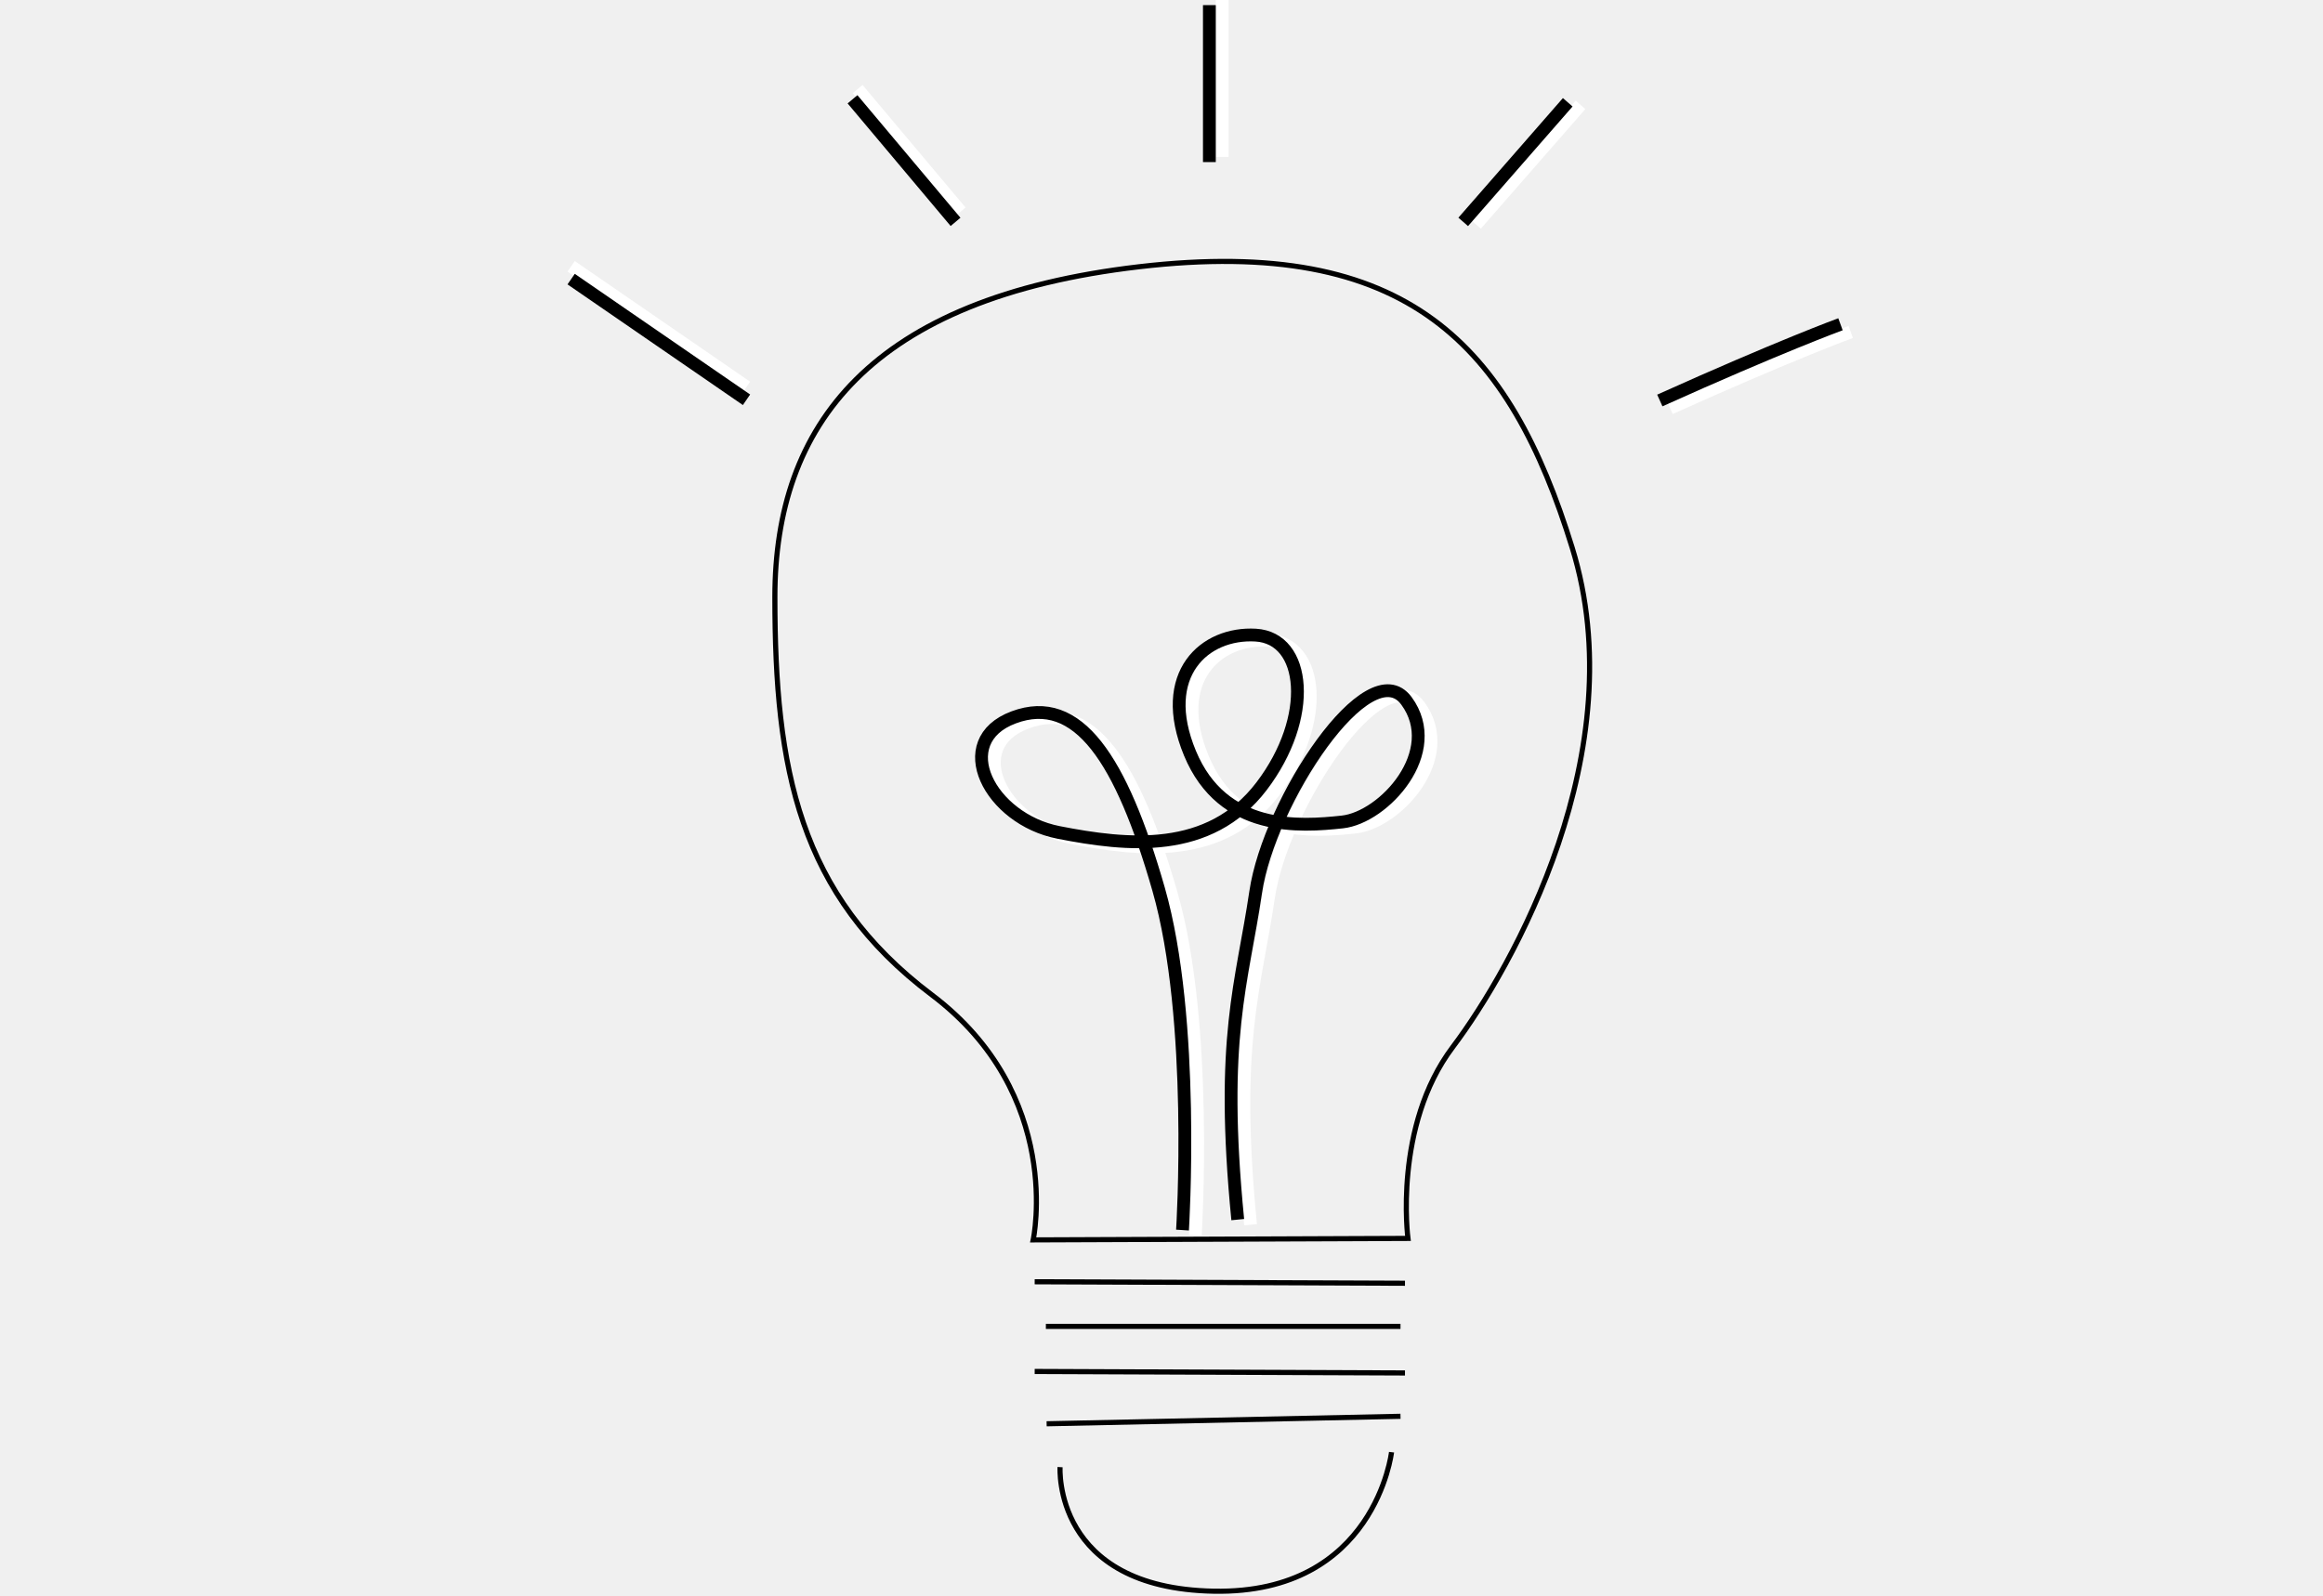
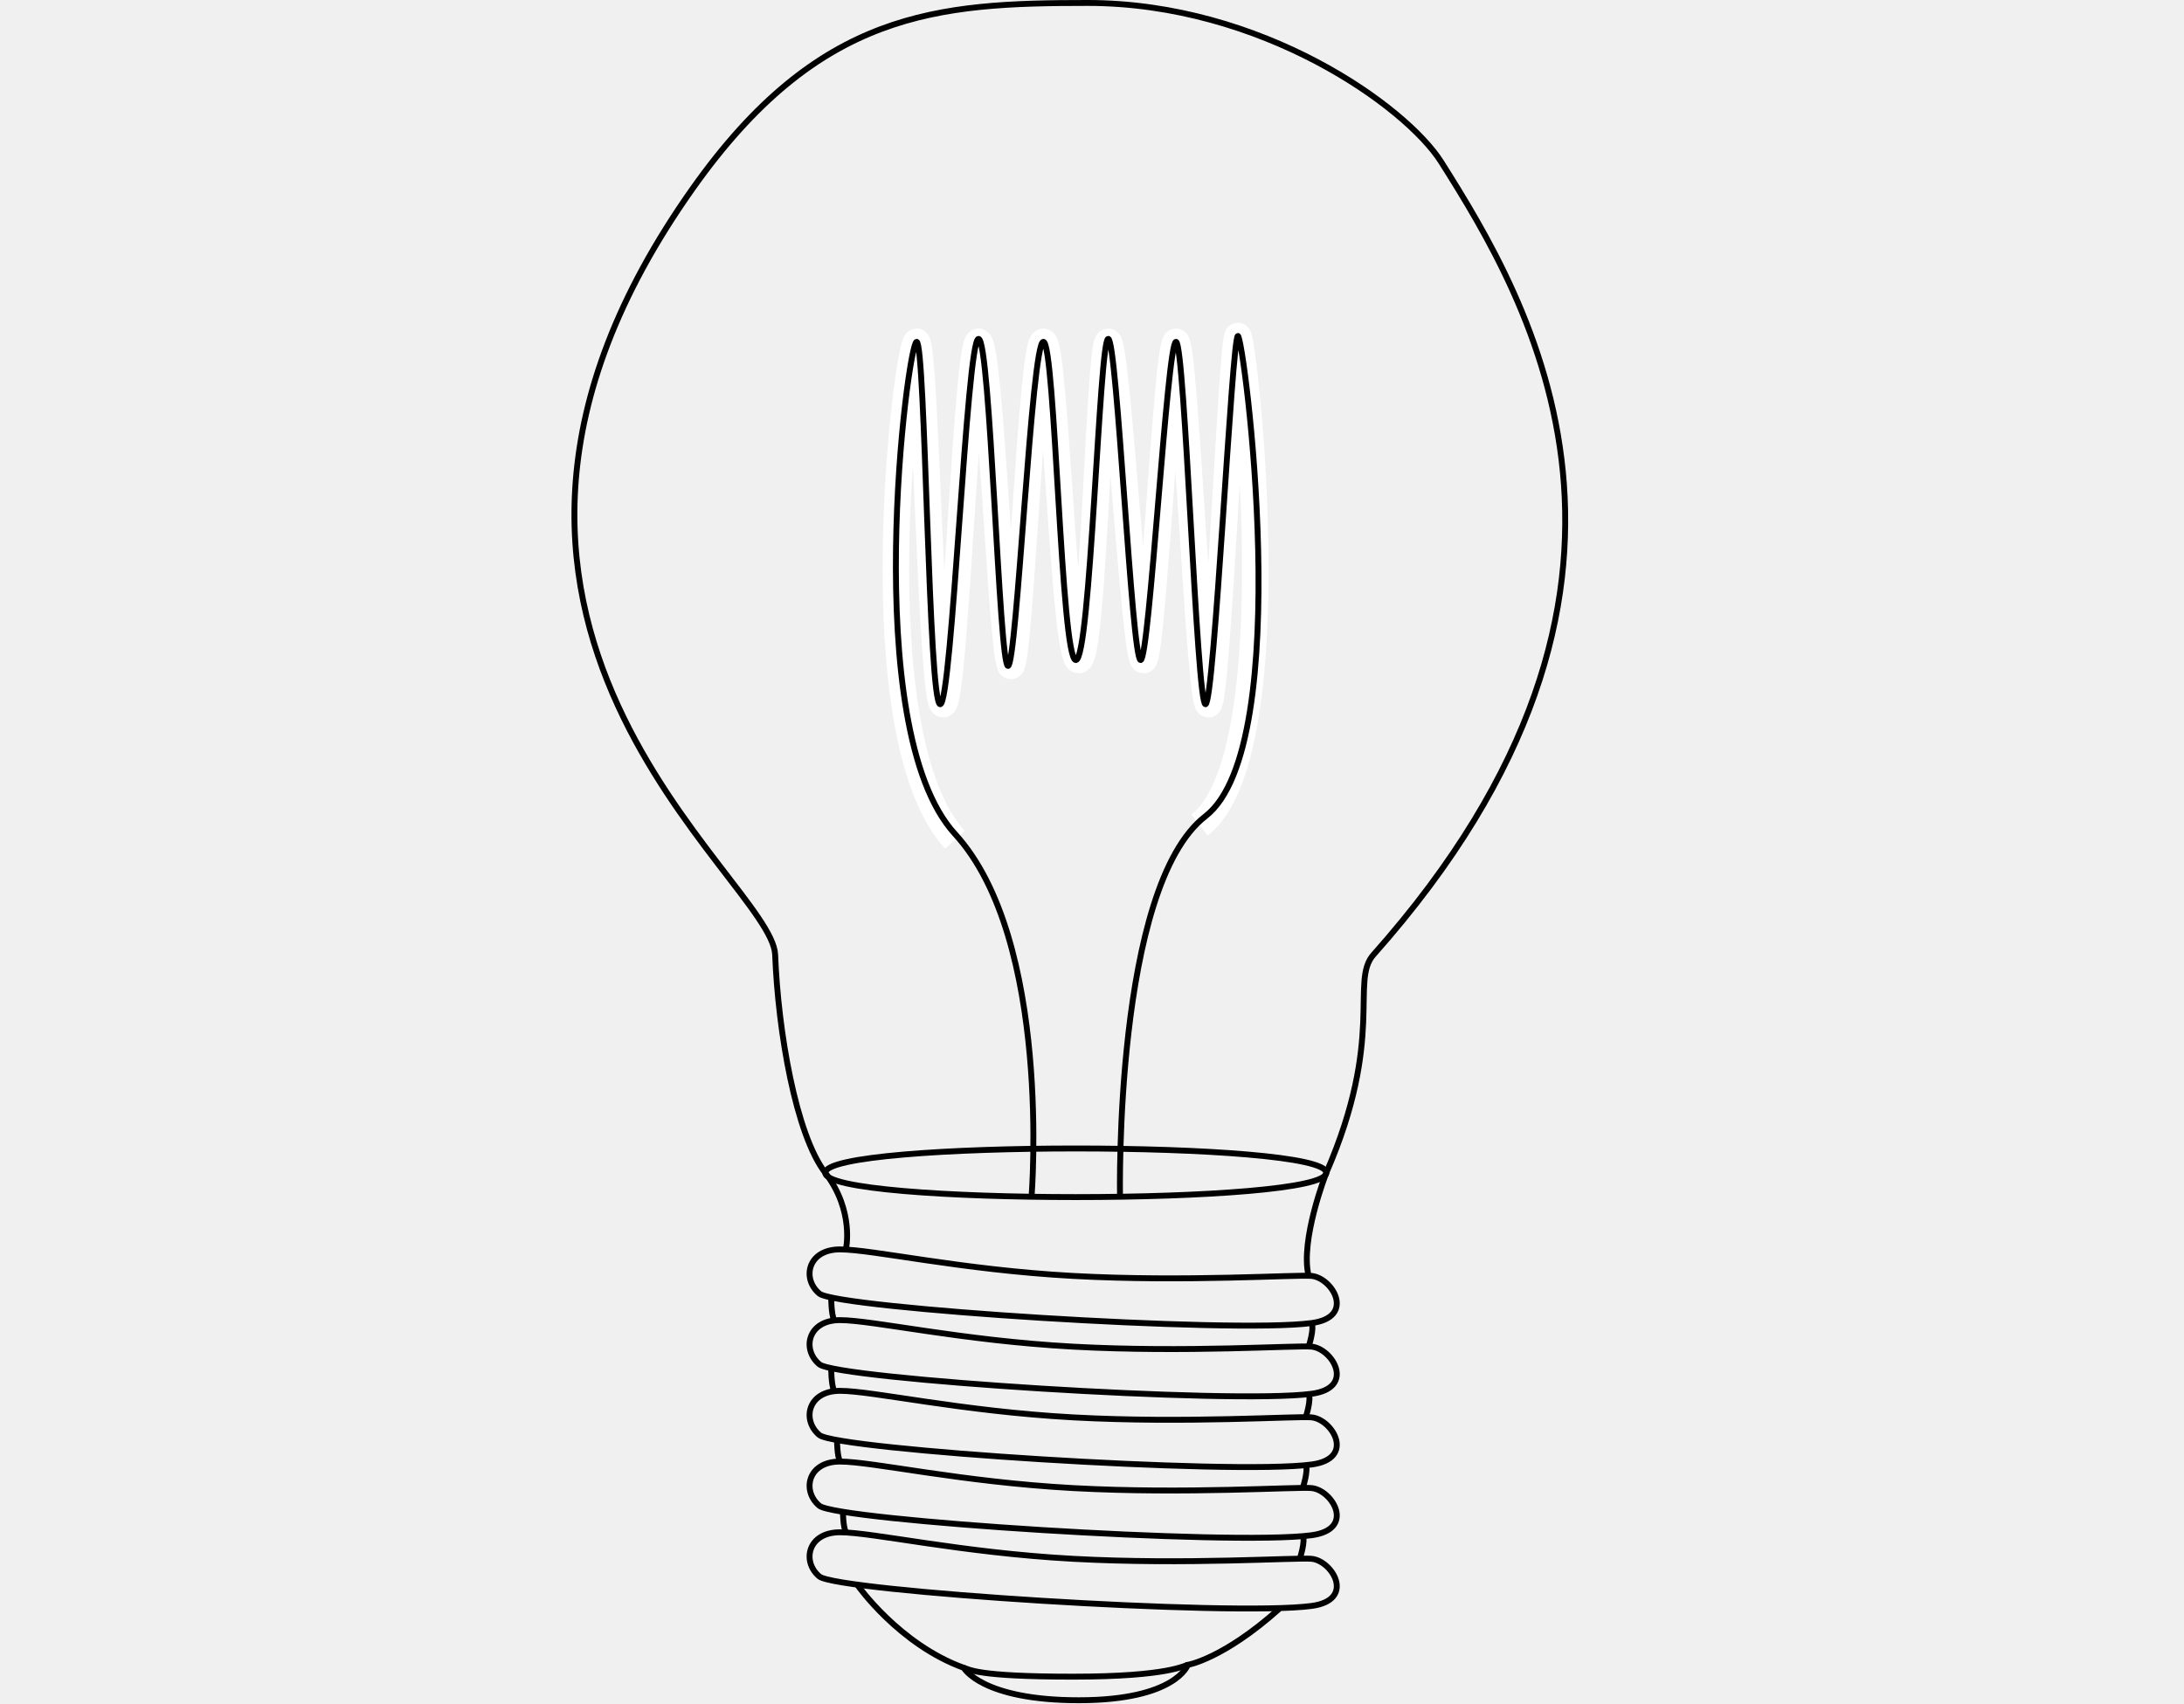
- <svg xmlns="http://www.w3.org/2000/svg" width="907px" height="623px" viewBox="0 0 907 623" version="1.1">
+ <svg xmlns="http://www.w3.org/2000/svg" width="741px" height="578px" viewBox="0 0 741 578" version="1.1">
  <defs />
  <g id="Cameras" stroke="none" stroke-width="1" fill="none" fill-rule="evenodd">
-     <g id="Artboard-Copy-2" transform="translate(-512, -324)">
-       <g id="Group" transform="translate(735, 324)">
-         <path d="M180.984,500.569 L325.564,501.153" id="Path-4" stroke="#000000" stroke-width="2" />
-         <path d="M185.356,518 L323.815,518" id="Path-5" stroke="#000000" stroke-width="2" />
-         <path d="M180.984,535.597 L325.564,536.181" id="Path-4" stroke="#000000" stroke-width="2" />
-         <path d="M185.648,556.03 L323.815,553.111" id="Path-5" stroke="#000000" stroke-width="2" />
-         <path d="M190.895,572.96 C190.895,572.96 187.98,620.249 250.942,621.416 C313.904,622.584 320.317,567.122 320.317,567.122" id="Path-6" stroke="#000000" stroke-width="2" />
-         <path d="M243.699,482.384 C243.699,482.384 248.946,400.068 234.372,349.277 C219.797,298.486 202.891,272.798 177.822,282.139 C152.754,291.48 168.495,321.838 195.312,327.092 C222.129,332.347 254.193,335.849 274.597,308.994 C295.002,282.139 292.087,251.198 272.266,250.03 C252.444,248.863 233.789,265.209 246.614,296.151 C259.44,327.092 289.755,324.757 306.079,323.006 C322.402,321.254 345.721,295.567 331.147,275.718 C316.572,255.868 277.512,314.832 272.266,350.444 C267.019,386.056 258.274,407.073 265.27,478.298" id="Path-7" stroke="#FFFFFF" stroke-width="5" />
-         <path d="M238.699,480.384 C238.699,480.384 243.946,398.068 229.372,347.277 C214.797,296.486 197.891,270.798 172.822,280.139 C147.754,289.48 163.495,319.838 190.312,325.092 C217.129,330.347 249.193,333.849 269.597,306.994 C290.002,280.139 287.087,249.198 267.266,248.03 C247.444,246.863 228.789,263.209 241.614,294.151 C254.44,325.092 284.755,322.757 301.079,321.006 C317.402,319.254 340.721,293.567 326.147,273.718 C311.572,253.868 272.512,312.832 267.266,348.444 C262.019,384.056 253.274,405.073 260.27,476.298" id="Path-7" stroke="#000000" stroke-width="5" />
-         <path d="M140.758,388.478 C88.873,349.363 79.545,300.324 79.545,233.186 C79.545,166.049 116.856,116.426 221.793,104.166 C326.73,91.906 366.373,134.688 390.858,213.921 C415.343,293.154 367.539,377.97 344.219,408.911 C320.9,439.853 326.73,483.638 326.73,483.638 L180.401,484.222 C180.401,484.222 192.644,427.593 140.758,388.478 Z" id="Path-3" stroke="#000000" stroke-width="2" />
-         <path d="M429.064,159.405 C475.703,138.388 499.605,129.631 499.605,129.631" id="Path-10" stroke="#FFFFFF" stroke-width="5" />
-         <path d="M425.064,156.405 C471.703,135.388 495.605,126.631 495.605,126.631" id="Path-10" stroke="#000000" stroke-width="5" />
-         <path d="M353.3,87.652 L394.109,40.947" id="Path-10" stroke="#FFFFFF" stroke-width="5" />
-         <path d="M348.3,86.652 L389.109,39.947" id="Path-10" stroke="#000000" stroke-width="5" />
-         <path d="M254.193,61.299 L254.193,0" id="Path-10" stroke="#FFFFFF" stroke-width="5" />
-         <path d="M249.193,63.299 L249.193,2" id="Path-10" stroke="#000000" stroke-width="5" />
-         <path d="M152.086,82.652 L111.86,34.78" id="Path-10" stroke="#FFFFFF" stroke-width="5" />
-         <path d="M150.086,86.652 L109.86,38.78" id="Path-10" stroke="#000000" stroke-width="5" />
-         <path d="M68.468,151.124 L0,104" id="Path-10" stroke="#FFFFFF" stroke-width="5" />
-         <path d="M68.468,156.124 L0,109" id="Path-10" stroke="#000000" stroke-width="5" />
+     <g id="Artboard-Copy-2" transform="translate(-798, -443)">
+       <g id="Group-2" transform="translate(992, 444)">
+         <path d="M130,284 C97,248 114,115 117,115 C120,115 122,238 126,238 C130,238 134,115 138,115 C142,115 146,225 149,225 C152,225 156,115 160,115 C164,115 167,222.749 172,223 C177,223.251 179,115 182,115 C185,115 191,223 194,223 C197,223 202,115 205,115 C208,115 213,238 216,238 C219,238 224,113 226,113 C228,113 244,255 213,279" id="Path-28" stroke="#FFFFFF" stroke-width="9" />
+         <path d="M156,405 C156,405 163,318 130,282 C97,246 114,115 117,115 C120,115 121,238 125,238 C129,238 134,114 138,114 C142,114 145,225 148,225 C151,225 156,115 160,115 C164,115 166,222.749 171,223 C176,223.251 179,114 182,114 C185,114 190,223 193,223 C196,223 202,115 205,115 C208,115 212,238 215,238 C218,238 224,113 226,113 C228,113 246,252 215,276 C184,300 186,405 186,405" id="Path-28" stroke="#000000" stroke-width="2" />
+         <path d="M93,423 C93,423 96,410 86,397 C76,384 70,349 69,323 C68,297 -63,210 41,63 C83.698,2.648 124,-5.68434226e-13 175,3.41060513e-13 C233.961,1.39251846e-12 283,35 295,54 C324.515,100.733 383.177,197.926 272,323 C264,332 276,351 256,397 C256,397 247,420 250,432" id="Path-30" stroke="#000000" stroke-width="2" />
+         <path d="M86,397 C86,408 256,408 256,397 C256,386 86,386 86,397 Z" id="Path-29" stroke="#000000" stroke-width="2" />
+         <path d="M91,447 C80,447 78,457 84,462 C90,467 223.657,475.646 251,472 C266,470 258.162,456.716 251,456 C246.096,455.51 208.038,458.088 170,456 C131.962,453.912 102,447 91,447 Z" id="Path-31" stroke="#000000" stroke-width="2" />
+         <path d="M91,471 C80,471 78,481 84,486 C90,491 223.657,499.646 251,496 C266,494 258.162,480.716 251,480 C246.096,479.51 208.038,482.088 170,480 C131.962,477.912 102,471 91,471 Z" id="Path-31" stroke="#000000" stroke-width="2" />
+         <path d="M91,423 C80,423 78,433 84,438 C90,443 223.657,451.646 251,448 C266,446 258.162,432.716 251,432 C246.096,431.51 208.038,434.088 170,432 C131.962,429.912 102,423 91,423 Z" id="Path-31" stroke="#000000" stroke-width="2" />
+         <path d="M91,495 C80,495 78,505 84,510 C90,515 223.657,523.646 251,520 C266,518 258.162,504.716 251,504 C246.096,503.51 208.038,506.088 170,504 C131.962,501.912 102,495 91,495 Z" id="Path-31" stroke="#000000" stroke-width="2" />
+         <path d="M91,519 C80,519 78,529 84,534 C90,539 223.657,547.646 251,544 C266,542 258.162,528.716 251,528 C246.096,527.51 208.038,530.088 170,528 C131.962,525.912 102,519 91,519 Z" id="Path-31" stroke="#000000" stroke-width="2" />
+         <path d="M88,439 C88,439 88,445 89,447" id="Path-32" stroke="#000000" stroke-width="2" />
+         <path d="M88,463 C88,463 88,469 89,471" id="Path-32" stroke="#000000" stroke-width="2" />
+         <path d="M90,488 C90,488 90,493 91,495" id="Path-32" stroke="#000000" stroke-width="2" />
+         <path d="M92,512 C92,512 92,517 93,519" id="Path-32" stroke="#000000" stroke-width="2" />
+         <path d="M248.28,520 C248.28,520 246.28,526 247.28,528" id="Path-32" stroke="#000000" stroke-width="2" transform="translate(247.64, 524) rotate(-180) translate(-247.64, -524) " />
+         <path d="M249.28,496 C249.28,496 247.28,502 248.28,504" id="Path-32" stroke="#000000" stroke-width="2" transform="translate(248.64, 500) rotate(-180) translate(-248.64, -500) " />
+         <path d="M250.28,472 C250.28,472 248.28,478 249.28,480" id="Path-32" stroke="#000000" stroke-width="2" transform="translate(249.64, 476) rotate(-180) translate(-249.64, -476) " />
+         <path d="M251.28,448 C251.28,448 249.28,454 250.28,456" id="Path-32" stroke="#000000" stroke-width="2" transform="translate(250.64, 452) rotate(-180) translate(-250.64, -452) " />
+         <path d="M97,537 C97,537 111,557 133,565 C133,565 139,576 172,576 C205,576 209,564 209,564 C209,564 221,562 240,545" id="Path-33" stroke="#000000" stroke-width="2" />
+         <path d="M209,564 C208.121,564 203,568 170,568 C137,568 134.938,565.484 133,565" id="Path-34" stroke="#000000" stroke-width="2" />
      </g>
    </g>
  </g>
</svg>
